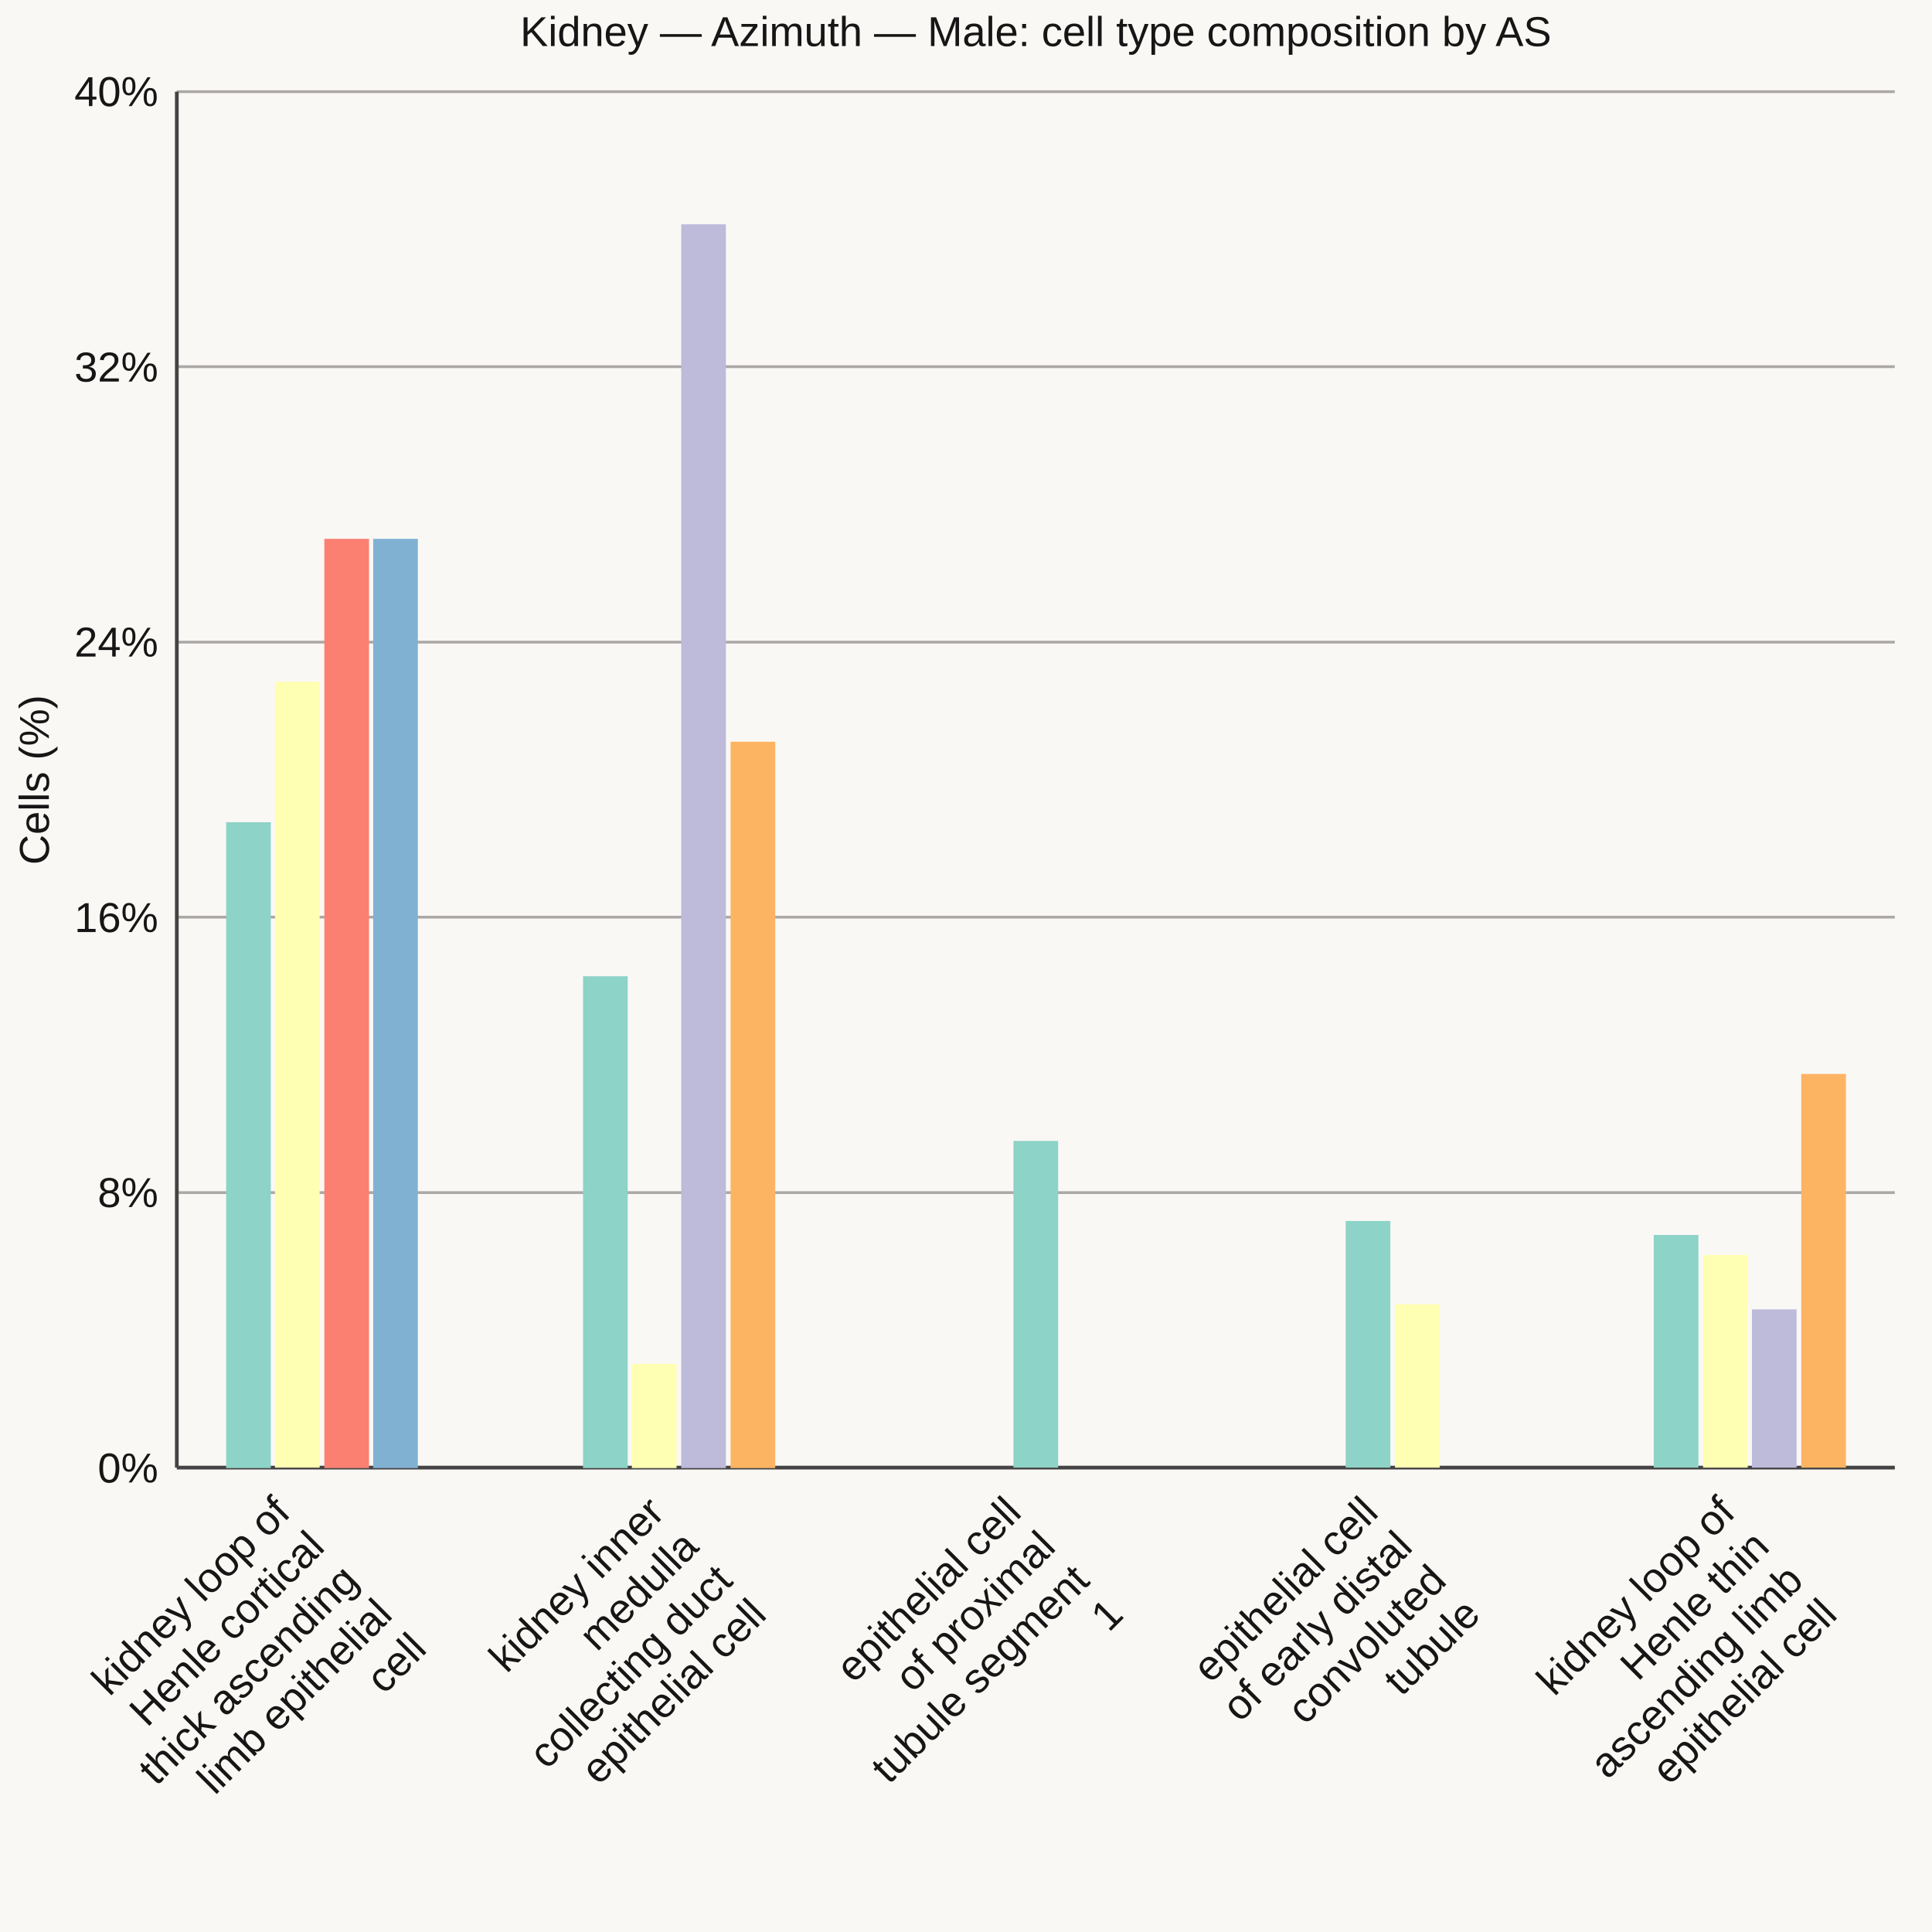
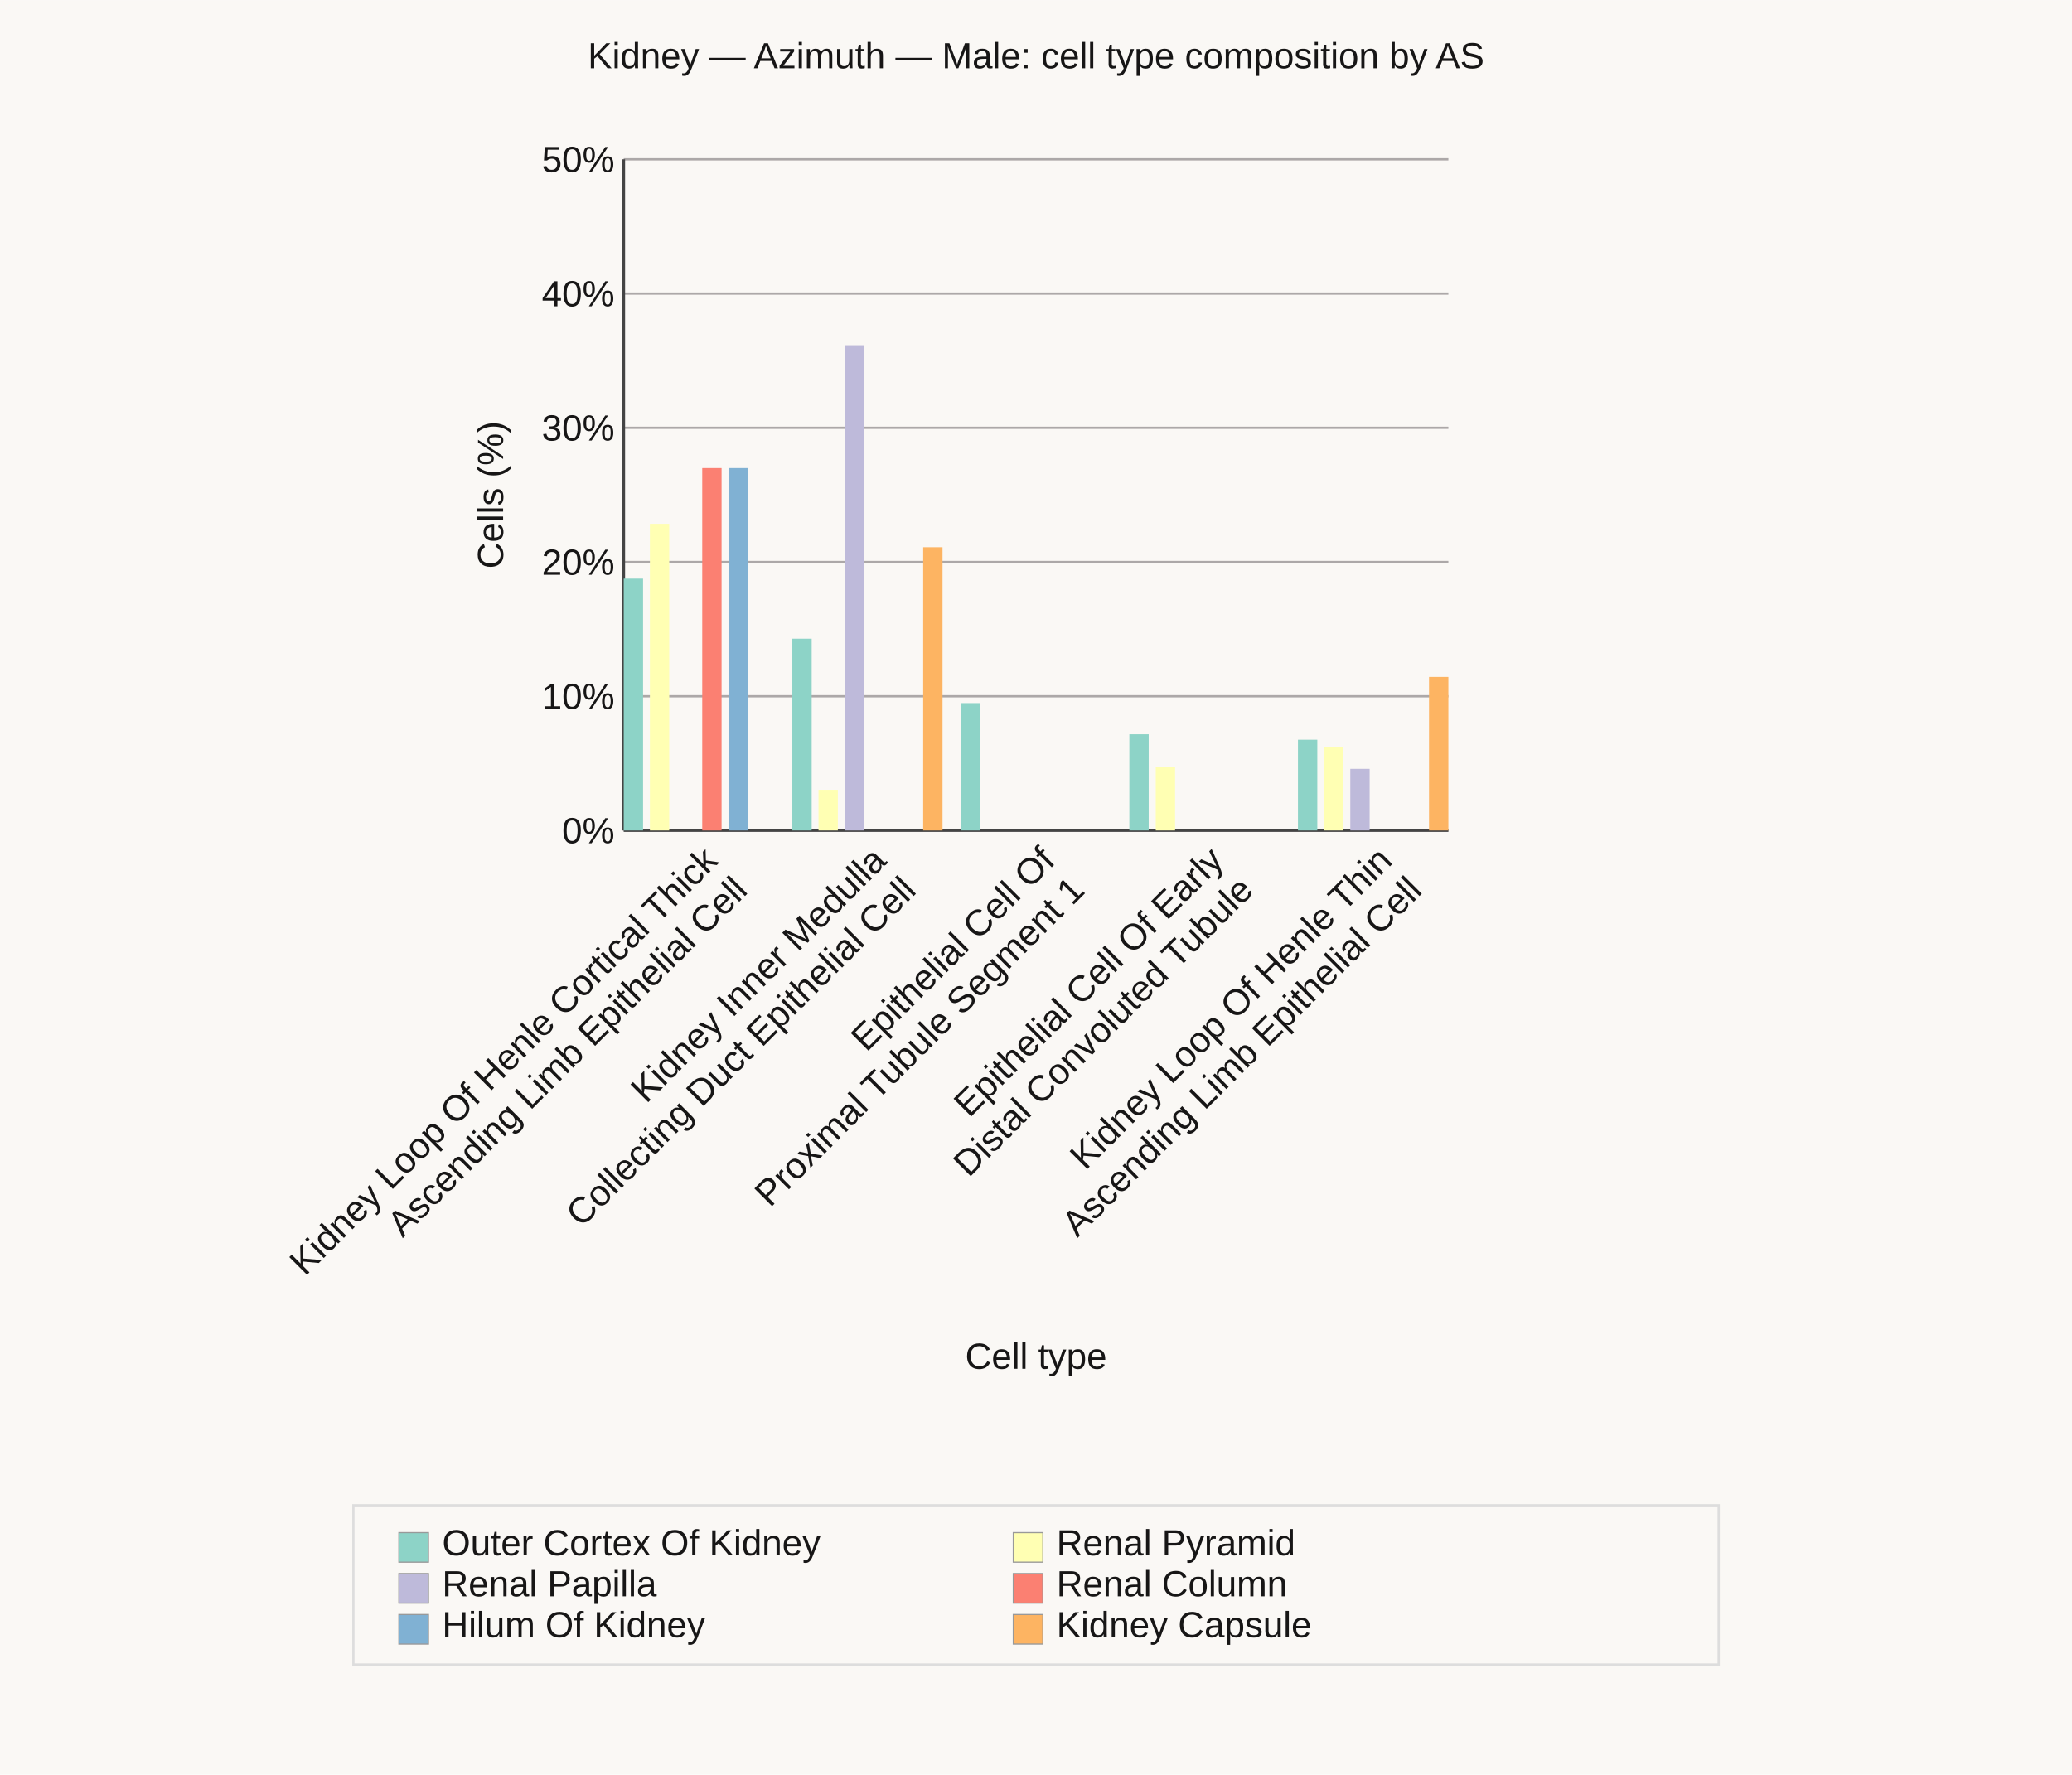
- <svg xmlns="http://www.w3.org/2000/svg" viewBox="0 0 415.2 415.2" width="1.384in" height="1.384in" font-family="BentonSans-Book, 'BentonSans Book', 'Benton Sans', Arial, Helvetica, sans-serif">
-   <rect x="0" y="0" width="415.2" height="415.2" fill="#FAF8F5" />
-   <text x="222.6" y="9.9" font-size="9.00" font-family="BentonSans-Bold, 'BentonSans Bold', 'Benton Sans', Arial, Helvetica, sans-serif" fill="#171616" text-anchor="middle">Kidney — Azimuth — Male: cell type composition by AS</text>
-   <line x1="38.0" y1="315.4" x2="407.2" y2="315.4" stroke="#ACA8A8" stroke-width="0.60" />
-   <text x="34.0" y="318.6" font-size="9.00" fill="#171616" text-anchor="end">0%</text>
-   <line x1="38.0" y1="256.3" x2="407.2" y2="256.3" stroke="#ACA8A8" stroke-width="0.60" />
-   <text x="34.0" y="259.4" font-size="9.00" fill="#171616" text-anchor="end">8%</text>
-   <line x1="38.0" y1="197.1" x2="407.2" y2="197.1" stroke="#ACA8A8" stroke-width="0.60" />
-   <text x="34.0" y="200.3" font-size="9.00" fill="#171616" text-anchor="end">16%</text>
-   <line x1="38.0" y1="138.0" x2="407.2" y2="138.0" stroke="#ACA8A8" stroke-width="0.60" />
-   <text x="34.0" y="141.1" font-size="9.00" fill="#171616" text-anchor="end">24%</text>
-   <line x1="38.0" y1="78.8" x2="407.2" y2="78.8" stroke="#ACA8A8" stroke-width="0.60" />
-   <text x="34.0" y="82.0" font-size="9.00" fill="#171616" text-anchor="end">32%</text>
-   <line x1="38.0" y1="19.7" x2="407.2" y2="19.7" stroke="#ACA8A8" stroke-width="0.60" />
-   <text x="34.0" y="22.8" font-size="9.00" fill="#171616" text-anchor="end">40%</text>
-   <text x="10.5" y="167.6" font-size="9.00" fill="#171616" text-anchor="middle" transform="rotate(-90 10.5 167.6)">Cells (%)</text>
-   <line x1="38.0" y1="19.7" x2="38.0" y2="315.4" stroke="#444444" stroke-width="0.80" />
-   <line x1="38.0" y1="315.4" x2="407.2" y2="315.4" stroke="#444444" stroke-width="0.80" />
-   <rect x="48.6" y="176.7" width="9.6" height="138.8" fill="#8dd3c7" />
-   <rect x="59.1" y="146.5" width="9.6" height="168.9" fill="#ffffb3" />
-   <rect x="69.7" y="115.8" width="9.6" height="199.7" fill="#fb8072" />
-   <rect x="80.2" y="115.8" width="9.6" height="199.7" fill="#80b1d3" />
-   <g transform="translate(57.7 320.4) rotate(-45)">
-     <text x="0" y="7.2" font-size="9.00" fill="#171616" text-anchor="end">kidney loop of</text>
-     <text x="0" y="17.6" font-size="9.00" fill="#171616" text-anchor="end">Henle cortical</text>
-     <text x="0" y="27.9" font-size="9.00" fill="#171616" text-anchor="end">thick ascending</text>
-     <text x="0" y="38.2" font-size="9.00" fill="#171616" text-anchor="end">limb epithelial</text>
-     <text x="0" y="48.6" font-size="9.00" fill="#171616" text-anchor="end">cell</text>
+ <svg xmlns="http://www.w3.org/2000/svg" viewBox="0 0 910.554 780" width="3.035in" height="2.6in" font-family="BentonSans-Book, 'BentonSans Book', 'Benton Sans', Arial, Helvetica, sans-serif">
+   <rect x="0" y="0" width="910.554" height="780" fill="#FAF8F5" />
+   <text x="455.3" y="30" font-size="16.00" font-family="BentonSans-Bold, 'BentonSans Bold', 'Benton Sans', Arial, Helvetica, sans-serif" fill="#171616" text-anchor="middle">Kidney — Azimuth — Male: cell type composition by AS</text>
+   <line x1="274.1" y1="365.0" x2="636.5" y2="365.0" stroke="#ACA8A8" stroke-width="1" />
+   <text x="270.1" y="370.6" font-size="16.00" fill="#171616" text-anchor="end">0%</text>
+   <line x1="274.1" y1="306.0" x2="636.5" y2="306.0" stroke="#ACA8A8" stroke-width="1" />
+   <text x="270.1" y="311.6" font-size="16.00" fill="#171616" text-anchor="end">10%</text>
+   <line x1="274.1" y1="247.0" x2="636.5" y2="247.0" stroke="#ACA8A8" stroke-width="1" />
+   <text x="270.1" y="252.6" font-size="16.00" fill="#171616" text-anchor="end">20%</text>
+   <line x1="274.1" y1="188.0" x2="636.5" y2="188.0" stroke="#ACA8A8" stroke-width="1" />
+   <text x="270.1" y="193.6" font-size="16.00" fill="#171616" text-anchor="end">30%</text>
+   <line x1="274.1" y1="129.0" x2="636.5" y2="129.0" stroke="#ACA8A8" stroke-width="1" />
+   <text x="270.1" y="134.6" font-size="16.00" fill="#171616" text-anchor="end">40%</text>
+   <line x1="274.1" y1="70.0" x2="636.5" y2="70.0" stroke="#ACA8A8" stroke-width="1" />
+   <text x="270.1" y="75.6" font-size="16.00" fill="#171616" text-anchor="end">50%</text>
+   <text x="221.1" y="217.5" font-size="16.00" fill="#171616" text-anchor="middle" transform="rotate(-90 221.1 217.5)">Cells (%)</text>
+   <line x1="274.1" y1="70.0" x2="274.1" y2="365.0" stroke="#444444" stroke-width="1.2" />
+   <line x1="274.1" y1="365.0" x2="636.5" y2="365.0" stroke="#444444" stroke-width="1.2" />
+   <rect x="274.1" y="254.3" width="8.5" height="110.7" fill="#8dd3c7" />
+   <rect x="285.6" y="230.2" width="8.5" height="134.8" fill="#ffffb3" />
+   <rect x="308.6" y="205.7" width="8.5" height="159.3" fill="#fb8072" />
+   <rect x="320.2" y="205.7" width="8.5" height="159.3" fill="#80b1d3" />
+   <g transform="translate(307.1 370.0) rotate(-45)">
+     <text x="0" y="12.8" font-size="16.00" fill="#171616" text-anchor="end">Kidney Loop Of Henle Cortical Thick</text>
+     <text x="0" y="31.2" font-size="16.00" fill="#171616" text-anchor="end">Ascending Limb Epithelial Cell</text>
  </g>
-   <rect x="125.3" y="209.8" width="9.6" height="105.7" fill="#8dd3c7" />
-   <rect x="135.8" y="293.1" width="9.6" height="22.4" fill="#ffffb3" />
-   <rect x="146.4" y="48.2" width="9.6" height="267.3" fill="#bebada" />
-   <rect x="157.0" y="159.4" width="9.6" height="156.1" fill="#fdb462" />
-   <g transform="translate(138.1 320.4) rotate(-45)">
-     <text x="0" y="7.2" font-size="9.00" fill="#171616" text-anchor="end">kidney inner</text>
-     <text x="0" y="17.6" font-size="9.00" fill="#171616" text-anchor="end">medulla</text>
-     <text x="0" y="27.9" font-size="9.00" fill="#171616" text-anchor="end">collecting duct</text>
-     <text x="0" y="38.2" font-size="9.00" fill="#171616" text-anchor="end">epithelial cell</text>
+   <rect x="348.2" y="280.7" width="8.5" height="84.3" fill="#8dd3c7" />
+   <rect x="359.7" y="347.1" width="8.5" height="17.9" fill="#ffffb3" />
+   <rect x="371.2" y="151.7" width="8.5" height="213.3" fill="#bebada" />
+   <rect x="405.7" y="240.5" width="8.5" height="124.5" fill="#fdb462" />
+   <g transform="translate(381.2 370.0) rotate(-45)">
+     <text x="0" y="12.8" font-size="16.00" fill="#171616" text-anchor="end">Kidney Inner Medulla</text>
+     <text x="0" y="31.2" font-size="16.00" fill="#171616" text-anchor="end">Collecting Duct Epithelial Cell</text>
  </g>
-   <rect x="217.8" y="245.2" width="9.6" height="70.2" fill="#8dd3c7" />
-   <g transform="translate(214.8 320.4) rotate(-45)">
-     <text x="0" y="7.2" font-size="9.00" fill="#171616" text-anchor="end">epithelial cell</text>
-     <text x="0" y="17.6" font-size="9.00" fill="#171616" text-anchor="end">of proximal</text>
-     <text x="0" y="27.9" font-size="9.00" fill="#171616" text-anchor="end">tubule segment</text>
-     <text x="0" y="38.2" font-size="9.00" fill="#171616" text-anchor="end">1</text>
+   <rect x="422.3" y="309.0" width="8.5" height="56.0" fill="#8dd3c7" />
+   <g transform="translate(455.3 370.0) rotate(-45)">
+     <text x="0" y="12.8" font-size="16.00" fill="#171616" text-anchor="end">Epithelial Cell Of</text>
+     <text x="0" y="31.2" font-size="16.00" fill="#171616" text-anchor="end">Proximal Tubule Segment 1</text>
  </g>
-   <rect x="289.2" y="262.4" width="9.6" height="53.0" fill="#8dd3c7" />
-   <rect x="299.8" y="280.3" width="9.6" height="35.1" fill="#ffffb3" />
-   <g transform="translate(291.5 320.4) rotate(-45)">
-     <text x="0" y="7.2" font-size="9.00" fill="#171616" text-anchor="end">epithelial cell</text>
-     <text x="0" y="17.6" font-size="9.00" fill="#171616" text-anchor="end">of early distal</text>
-     <text x="0" y="27.9" font-size="9.00" fill="#171616" text-anchor="end">convoluted</text>
-     <text x="0" y="38.2" font-size="9.00" fill="#171616" text-anchor="end">tubule</text>
+   <rect x="496.3" y="322.7" width="8.5" height="42.3" fill="#8dd3c7" />
+   <rect x="507.9" y="337.0" width="8.5" height="28.0" fill="#ffffb3" />
+   <g transform="translate(529.4 370.0) rotate(-45)">
+     <text x="0" y="12.8" font-size="16.00" fill="#171616" text-anchor="end">Epithelial Cell Of Early</text>
+     <text x="0" y="31.2" font-size="16.00" fill="#171616" text-anchor="end">Distal Convoluted Tubule</text>
  </g>
-   <rect x="355.4" y="265.4" width="9.6" height="50.0" fill="#8dd3c7" />
-   <rect x="366.0" y="269.7" width="9.6" height="45.7" fill="#ffffb3" />
-   <rect x="376.5" y="281.4" width="9.6" height="34.0" fill="#bebada" />
-   <rect x="387.1" y="230.8" width="9.6" height="84.6" fill="#fdb462" />
-   <g transform="translate(368.2 320.4) rotate(-45)">
-     <text x="0" y="7.2" font-size="9.00" fill="#171616" text-anchor="end">kidney loop of</text>
-     <text x="0" y="17.6" font-size="9.00" fill="#171616" text-anchor="end">Henle thin</text>
-     <text x="0" y="27.9" font-size="9.00" fill="#171616" text-anchor="end">ascending limb</text>
-     <text x="0" y="38.2" font-size="9.00" fill="#171616" text-anchor="end">epithelial cell</text>
+   <rect x="570.4" y="325.1" width="8.5" height="39.9" fill="#8dd3c7" />
+   <rect x="581.9" y="328.5" width="8.5" height="36.5" fill="#ffffb3" />
+   <rect x="593.4" y="337.9" width="8.5" height="27.1" fill="#bebada" />
+   <rect x="628.0" y="297.5" width="8.5" height="67.5" fill="#fdb462" />
+   <g transform="translate(603.5 370.0) rotate(-45)">
+     <text x="0" y="12.8" font-size="16.00" fill="#171616" text-anchor="end">Kidney Loop Of Henle Thin</text>
+     <text x="0" y="31.2" font-size="16.00" fill="#171616" text-anchor="end">Ascending Limb Epithelial Cell</text>
  </g>
+   <text x="455.3" y="601.6" font-size="16.00" fill="#171616" text-anchor="middle">Cell type</text>
+   <rect x="155.3" y="661.6" width="600.0" height="70" fill="#FAF8F5" stroke="#dddddd" stroke-width="1" />
+   <rect x="175.3" y="673.6" width="13" height="13" fill="#8dd3c7" stroke="#999999" stroke-width="0.5" />
+   <text x="194.3" y="683.6" font-size="16.00" fill="#171616" text-anchor="start">Outer Cortex Of Kidney</text>
+   <rect x="445.3" y="673.6" width="13" height="13" fill="#ffffb3" stroke="#999999" stroke-width="0.5" />
+   <text x="464.3" y="683.6" font-size="16.00" fill="#171616" text-anchor="start">Renal Pyramid</text>
+   <rect x="175.3" y="691.6" width="13" height="13" fill="#bebada" stroke="#999999" stroke-width="0.5" />
+   <text x="194.3" y="701.6" font-size="16.00" fill="#171616" text-anchor="start">Renal Papilla</text>
+   <rect x="445.3" y="691.6" width="13" height="13" fill="#fb8072" stroke="#999999" stroke-width="0.5" />
+   <text x="464.3" y="701.6" font-size="16.00" fill="#171616" text-anchor="start">Renal Column</text>
+   <rect x="175.3" y="709.6" width="13" height="13" fill="#80b1d3" stroke="#999999" stroke-width="0.5" />
+   <text x="194.3" y="719.6" font-size="16.00" fill="#171616" text-anchor="start">Hilum Of Kidney</text>
+   <rect x="445.3" y="709.6" width="13" height="13" fill="#fdb462" stroke="#999999" stroke-width="0.5" />
+   <text x="464.3" y="719.6" font-size="16.00" fill="#171616" text-anchor="start">Kidney Capsule</text>
</svg>
